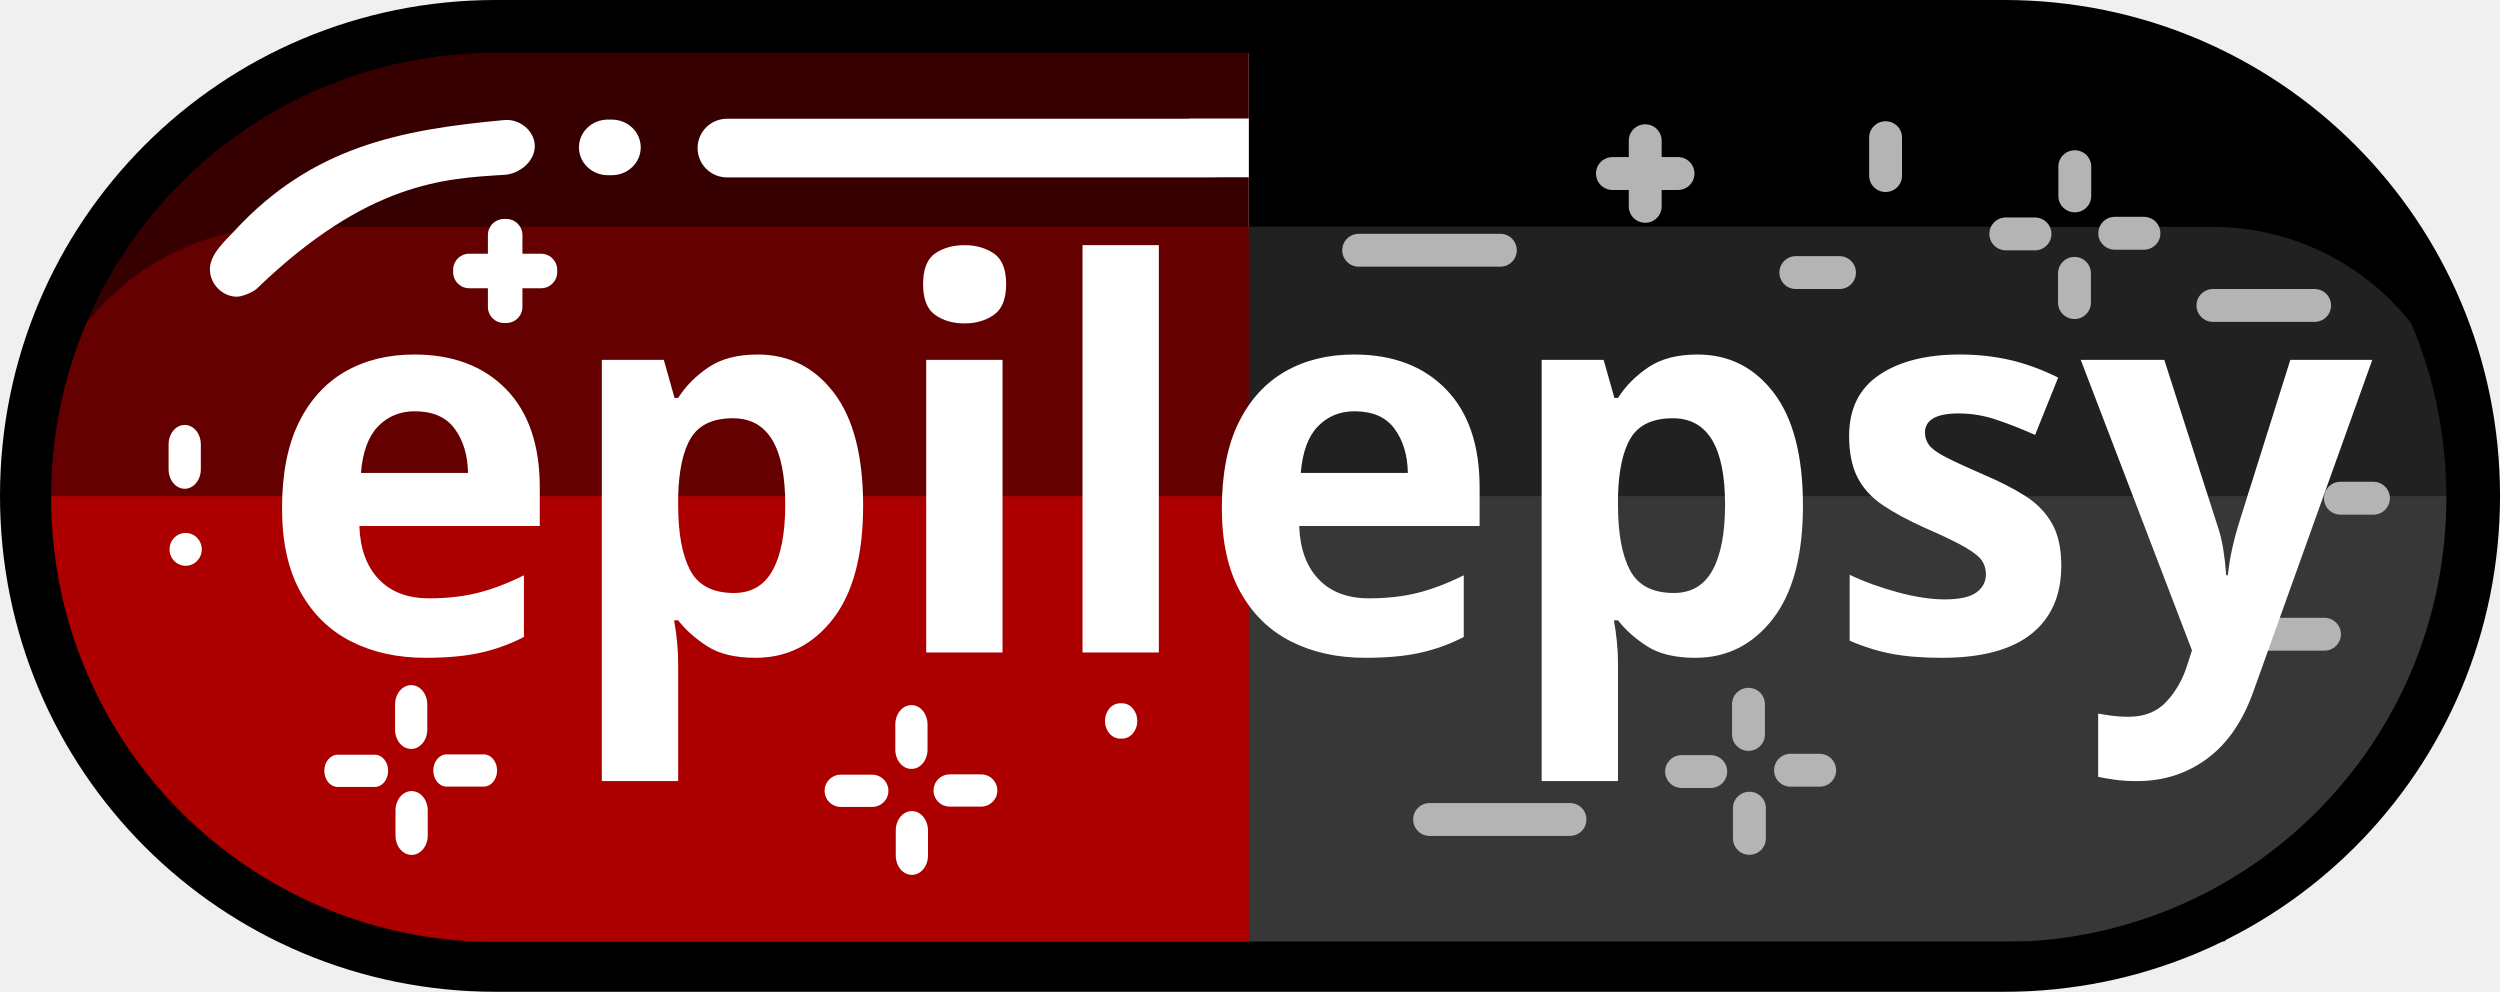
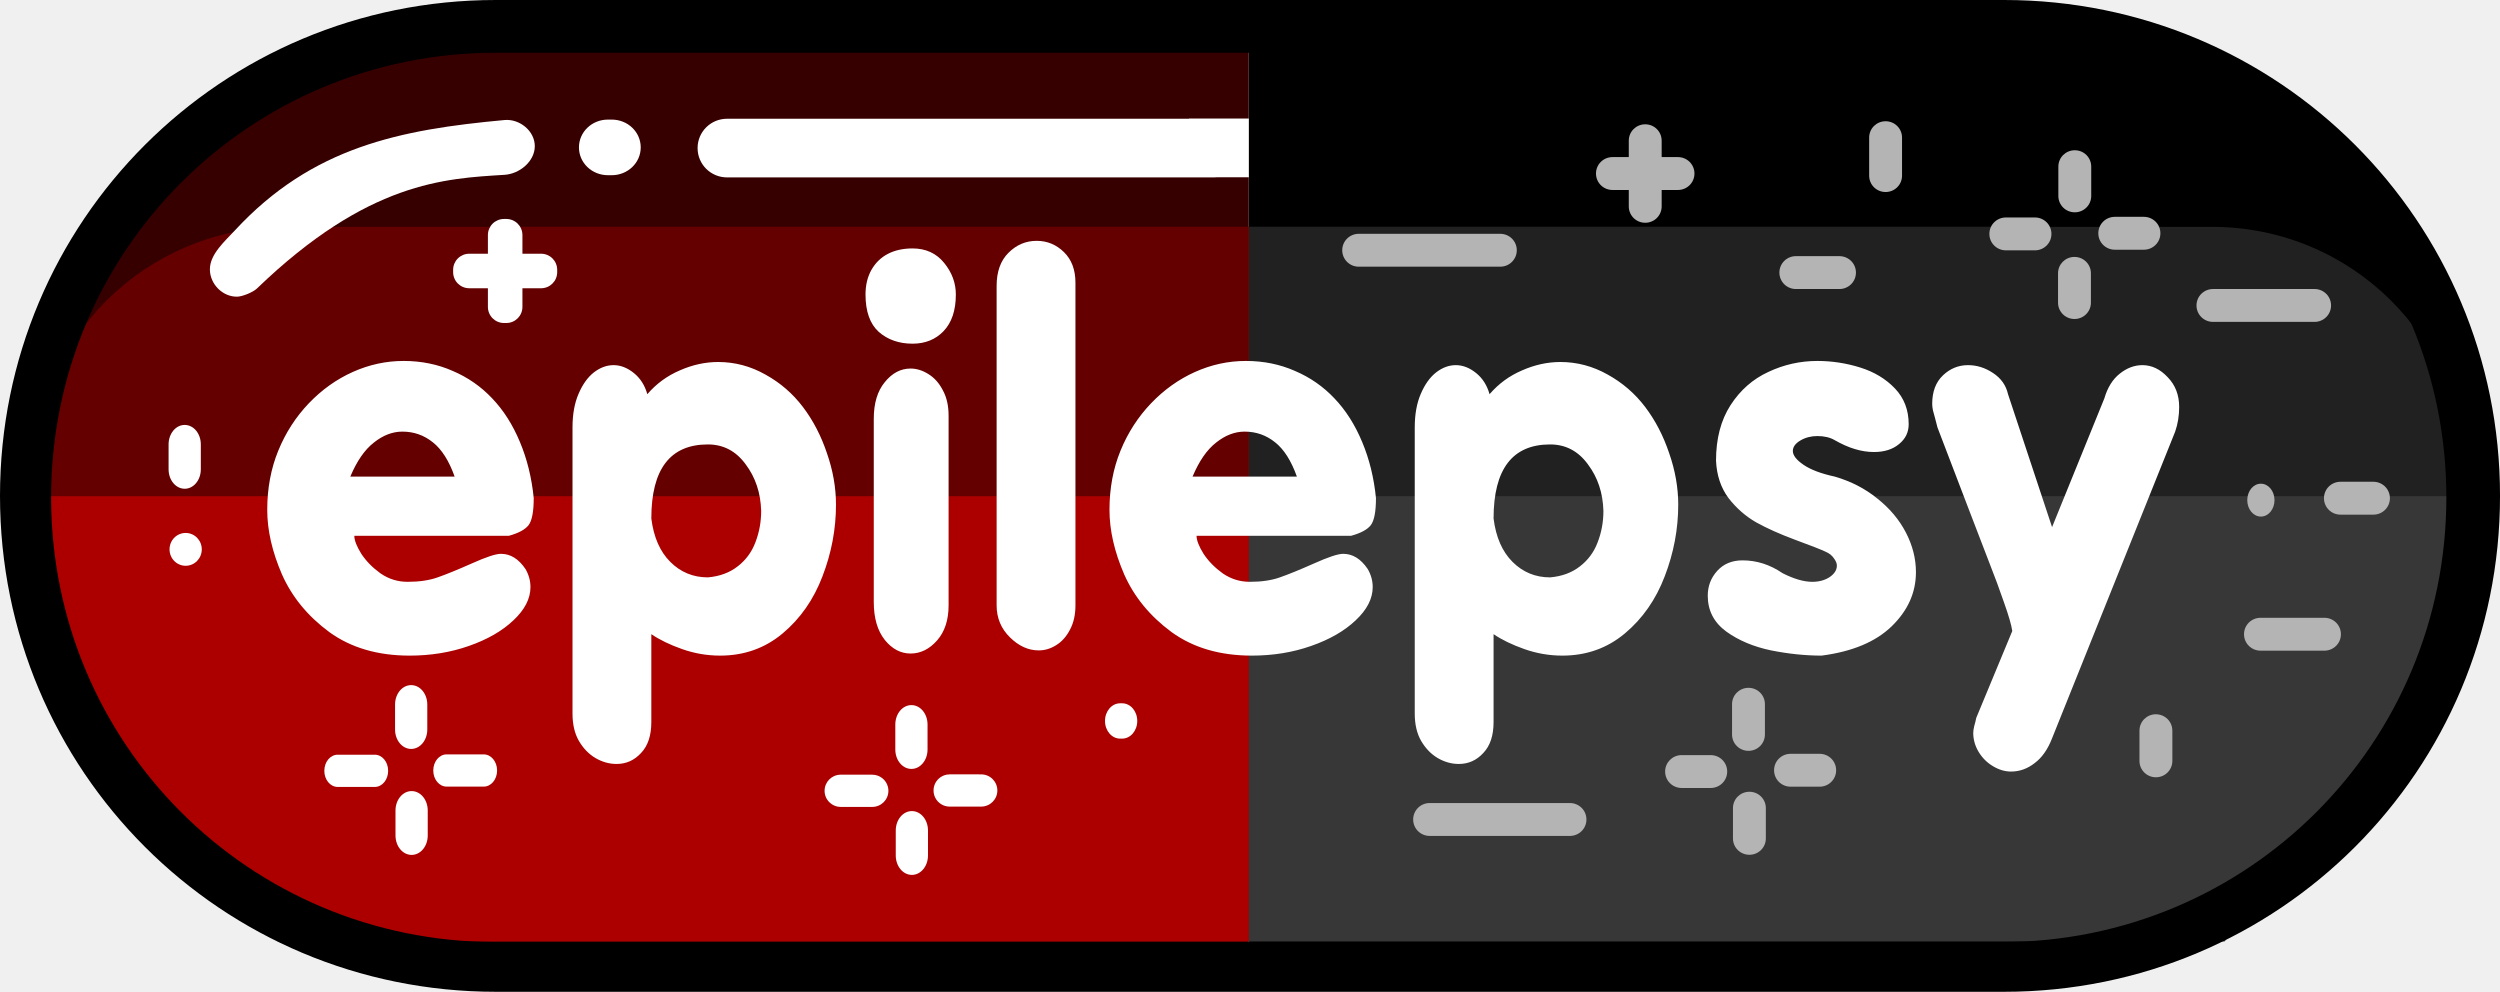
<svg xmlns="http://www.w3.org/2000/svg" width="181.382mm" height="71.957mm" viewBox="0 0 181.382 71.957" version="1.1" id="svg5" xml:space="preserve">
  <defs id="defs2">
    <rect x="118.44" y="388.555" width="671.751" height="204" id="rect5056" />
  </defs>
  <g id="layer2" style="display:inline" transform="translate(-9.77098,-76.0889)">
    <g id="g6946" transform="matrix(1.041111,0,0,1.001604,-1.025535,-0.2070156)" style="display:inline;fill:#d40000">
      <g id="g6969" style="display:inline;fill:#d40000" transform="matrix(-0.9676175,0,0,1,194.4341,0)">
        <path id="path2549" style="display:inline;fill:#000000;fill-opacity:1;stroke-width:0.272" d="m 67.272,145.021 c 0.517,0 1.03,-0.013 1.54,-0.037 H 100.286 V 79.255 H 35.585 v 1.925 c -14.162,3.593 -24.569,16.255 -24.569,31.41 0,15.154 10.407,27.817 24.569,31.41 v 0.985 h 6.689 c 0.511,0.023 1.024,0.037 1.54,0.037 z" />
        <path id="rect8555" style="display:inline;fill:#373737;fill-opacity:1;stroke-width:0.299" d="m 13.796,112.098 v 15.208 l 1.29,-1.126 14.927,18.192 h 70.273 v -32.274 z" />
        <path id="rect6992" style="display:inline;fill:#212121;fill-opacity:1;stroke-width:0.323" d="m 45.592,92.597 v 0.008 h -1.823 -9.654 -3.178 c -10.096,0 -18.223,8.127 -18.223,18.223 0,0.434 0.016,0.864 0.046,1.29 h 3.178 46.009 3.178 c 3.5e-5,-5.1e-4 -3.6e-5,-10e-4 0,-0.002 h 31.983 3.178 V 92.597 H 97.108 48.77 Z" />
        <g id="g9729">
          <path id="rect9724" style="display:inline;fill:#b4b4b4;fill-opacity:1;stroke-width:0.31" d="m -54.423,84.956 c -0.656,0 -1.184,0.528 -1.184,1.184 v 2.759 c 0,0.656 0.528,1.184 1.184,1.184 0.656,0 1.184,-0.528 1.184,-1.184 V 86.14 c 0,-0.656 -0.528,-1.184 -1.184,-1.184 z m -17.312,0.222 c -0.656,0 -1.184,0.528 -1.184,1.184 v 1.191 h -1.171 c -0.66,0 -1.191,0.531 -1.191,1.191 0,0.66 0.531,1.191 1.191,1.191 h 1.171 v 1.191 c 0,0.656 0.528,1.184 1.184,1.184 0.656,0 1.184,-0.528 1.184,-1.184 v -1.191 h 1.171 c 0.66,0 1.191,-0.531 1.191,-1.191 0,-0.66 -0.531,-1.191 -1.191,-1.191 h -1.171 v -1.191 c 0,-0.656 -0.528,-1.184 -1.184,-1.184 z m 30.938,1.879 c -0.656,0 -1.184,0.528 -1.184,1.184 v 2.128 c 0,0.656 0.528,1.184 1.184,1.184 0.656,0 1.184,-0.528 1.184,-1.184 v -2.128 c 0,-0.656 -0.528,-1.184 -1.184,-1.184 z m 2.885,4.823 c -0.66,0 -1.191,0.531 -1.191,1.191 0,0.66 0.531,1.191 1.191,1.191 h 2.089 c 0.66,0 1.191,-0.531 1.191,-1.191 0,-0.66 -0.531,-1.191 -1.191,-1.191 z m -7.846,0.046 c -0.66,0 -1.191,0.531 -1.191,1.191 0,0.66 0.531,1.191 1.191,1.191 h 2.088 c 0.66,0 1.191,-0.531 1.191,-1.191 0,-0.66 -0.531,-1.191 -1.191,-1.191 z m -46.607,1.184 c -0.66,0 -1.191,0.531 -1.191,1.191 0,0.66 0.531,1.191 1.191,1.191 h 10.189 c 0.66,0 1.191,-0.531 1.191,-1.191 0,-0.66 -0.531,-1.191 -1.191,-1.191 z m 31.484,1.618 c -0.66,0 -1.191,0.531 -1.191,1.191 0,0.66 0.531,1.191 1.191,1.191 h 3.131 c 0.66,0 1.191,-0.531 1.191,-1.191 0,-0.66 -0.531,-1.191 -1.191,-1.191 z m 20.03,0.057 c -0.642,0.016 -1.153,0.538 -1.153,1.184 v 2.128 c 0,0.656 0.528,1.184 1.184,1.184 0.656,0 1.184,-0.528 1.184,-1.184 v -2.128 c 0,-0.656 -0.528,-1.184 -1.184,-1.184 -0.01,0 -0.021,-2.56e-4 -0.031,0 z m 10.01,2.324 c -0.66,0 -1.191,0.531 -1.191,1.191 0,0.66 0.531,1.191 1.191,1.191 h 7.309 c 0.66,0 1.191,-0.531 1.191,-1.191 0,-0.66 -0.531,-1.191 -1.191,-1.191 z m 9.18,13.962 c -0.66,0 -1.191,0.531 -1.191,1.191 0,0.66 0.531,1.191 1.191,1.191 h 2.367 c 0.66,0 1.191,-0.531 1.191,-1.191 0,-0.66 -0.531,-1.191 -1.191,-1.191 z m -5.734,0.14 c -0.544,0 -0.981,0.531 -0.981,1.191 0,0.66 0.438,1.191 0.981,1.191 0.544,0 0.981,-0.531 0.981,-1.191 0,-0.66 -0.438,-1.191 -0.981,-1.191 z m -0.023,9.713 c -0.66,0 -1.191,0.531 -1.191,1.191 0,0.66 0.531,1.191 1.191,1.191 h 4.596 c 0.66,0 1.191,-0.531 1.191,-1.191 0,-0.66 -0.531,-1.191 -1.191,-1.191 z m -36.88,5.073 c -0.656,0 -1.184,0.528 -1.184,1.184 v 2.197 c 0,0.656 0.528,1.184 1.184,1.184 0.656,0 1.184,-0.528 1.184,-1.184 v -2.197 c 0,-0.656 -0.528,-1.184 -1.184,-1.184 z m 29.343,1.915 c -0.656,0 -1.184,0.528 -1.184,1.184 v 2.197 c 0,0.656 0.528,1.184 1.184,1.184 0.656,0 1.184,-0.528 1.184,-1.184 V 129.098 c 0,-0.656 -0.528,-1.184 -1.184,-1.184 z m -26.309,2.865 c -0.66,0 -1.191,0.531 -1.191,1.191 0,0.66 0.531,1.191 1.191,1.191 h 2.088 c 0.66,0 1.191,-0.531 1.191,-1.191 0,-0.66 -0.531,-1.191 -1.191,-1.191 z m -7.877,0.094 c -0.645,0.016 -1.16,0.541 -1.16,1.19 0,0.66 0.531,1.191 1.191,1.191 h 2.088 c 0.66,0 1.191,-0.531 1.191,-1.191 0,-0.66 -0.531,-1.19 -1.191,-1.19 h -2.088 c -0.01,0 -0.021,-2.5e-4 -0.031,0 z m 4.909,2.655 c -0.656,0 -1.184,0.528 -1.184,1.184 v 2.197 c 0,0.656 0.528,1.184 1.184,1.184 0.656,0 1.184,-0.528 1.184,-1.184 v -2.197 c 0,-0.656 -0.528,-1.184 -1.184,-1.184 z m -23.024,0.817 c -0.66,0 -1.191,0.531 -1.191,1.191 0,0.66 0.531,1.191 1.191,1.191 h 10.096 c 0.66,0 1.191,-0.531 1.191,-1.191 0,-0.66 -0.531,-1.191 -1.191,-1.191 z" transform="scale(-1,1)" />
        </g>
      </g>
      <g id="g8832" style="display:inline;fill:#d40000" transform="matrix(0.9676175,0,0,1,0.3567282,0)">
        <path id="path8826" style="display:inline;fill:#370000;fill-opacity:1;stroke-width:0.272" d="m 67.272,145.021 c 0.517,0 1.03,-0.013 1.54,-0.037 H 100.286 V 79.255 H 35.585 v 1.925 c -14.162,3.593 -24.569,16.255 -24.569,31.41 0,15.154 10.407,27.817 24.569,31.41 v 0.985 h 6.689 c 0.511,0.023 1.024,0.037 1.54,0.037 z" />
        <path id="path8828" style="display:inline;fill:#ac0000;fill-opacity:1;stroke-width:0.299" d="M 13.796 112.098 L 13.796 127.306 L 15.086 126.18 L 29.727 144.022 A 0.627 0.432 0 0 1 29.744 144.019 A 0.627 0.432 0 0 1 30.36 144.372 L 100.286 144.372 L 100.286 112.098 L 13.796 112.098 z " />
        <path id="path8830" style="display:inline;fill:#650000;fill-opacity:1;stroke-width:0.323" d="m 45.592,92.597 v 0.008 h -1.823 -9.654 -3.178 c -10.096,0 -18.223,8.127 -18.223,18.223 0,0.434 0.016,0.864 0.046,1.29 h 3.178 46.009 3.178 c 3.5e-5,-5.1e-4 -3.6e-5,-10e-4 0,-0.002 h 31.983 3.178 V 92.597 H 97.108 48.77 Z" />
        <g id="g3834" transform="matrix(0.6233481,0,0,0.7560976,57.31471,62.84912)" style="display:inline">
          <path id="rect3832" style="display:inline;fill:#ffffff;stroke-width:0.259" d="m 60.376,28.982 v 0.017 H 8.737 c -1.827,0 -3.298,1.253 -3.298,2.81 0,1.557 1.471,2.81 3.298,2.81 H 63.185 c 0.114,0 0.226,-0.005 0.338,-0.014 h 3.542 v -5.623 z m -64.959,0.098 c -1.796,0 -3.241,1.188 -3.241,2.664 0,1.476 1.445,2.664 3.241,2.664 h 0.424 c 1.796,0 3.241,-1.188 3.241,-2.664 0,-1.476 -1.445,-2.664 -3.241,-2.664 z m -11.618,9.52 c -0.998,0 -1.802,0.689 -1.802,1.544 v 1.786 h -2.084 c -0.998,0 -1.802,0.689 -1.802,1.544 v 0.22 c 0,0.855 0.804,1.544 1.802,1.544 h 2.084 v 1.786 c 0,0.855 0.804,1.544 1.802,1.544 h 0.256 c 0.998,0 1.802,-0.689 1.802,-1.544 v -1.786 h 2.084 c 0.998,0 1.802,-0.689 1.802,-1.544 v -0.22 c 0,-0.855 -0.804,-1.544 -1.802,-1.544 h -2.084 v -1.786 c 0,-0.855 -0.804,-1.544 -1.802,-1.544 z m -35.698,19.733 c -0.998,0 -1.802,0.831 -1.802,1.862 v 2.39 c 0,1.032 0.804,1.862 1.802,1.862 0.998,0 1.801,-0.831 1.801,-1.862 v -2.39 c 0,-1.032 -0.803,-1.862 -1.801,-1.862 z m 0.106,10.348 c -0.998,0 -1.802,0.702 -1.802,1.573 0,0.871 0.804,1.572 1.802,1.572 0.998,0 1.802,-0.701 1.802,-1.572 0,-0.871 -0.804,-1.573 -1.802,-1.573 z m 25.212,14.578 c -0.998,0 -1.802,0.831 -1.802,1.862 v 2.39 c 0,1.032 0.804,1.862 1.802,1.862 0.998,0 1.802,-0.831 1.802,-1.862 v -2.39 c 0,-1.032 -0.804,-1.862 -1.802,-1.862 z m 79.26,1.742 c -0.938,0 -1.692,0.755 -1.692,1.692 0,0.938 0.755,1.692 1.692,1.692 h 0.221 c 0.938,0 1.692,-0.755 1.692,-1.692 0,-0.938 -0.755,-1.692 -1.692,-1.692 z m -23.333,0.173 c -0.998,0 -1.802,0.831 -1.802,1.862 v 2.39 c 0,1.032 0.804,1.862 1.802,1.862 0.998,0 1.801,-0.831 1.801,-1.862 v -2.39 c 0,-1.032 -0.803,-1.862 -1.801,-1.862 z m -51.962,4.721 c -0.828,0 -1.494,0.688 -1.494,1.544 0,0.855 0.666,1.544 1.494,1.544 h 4.147 c 0.828,0 1.494,-0.689 1.494,-1.544 0,-0.855 -0.666,-1.544 -1.494,-1.544 z m -12.18,0.031 c -0.828,0 -1.494,0.689 -1.494,1.544 0,0.855 0.666,1.544 1.494,1.544 h 4.147 c 0.828,0 1.494,-0.688 1.494,-1.544 0,-0.855 -0.666,-1.544 -1.494,-1.544 z m 68.425,1.883 c -0.11,0 -0.217,0.009 -0.322,0.025 -0.015,0.002 -0.029,0.004 -0.044,0.007 -0.133,0.023 -0.261,0.059 -0.381,0.105 -0.013,0.005 -0.027,0.01 -0.04,0.016 -0.608,0.249 -1.025,0.777 -1.025,1.392 0,0.307 0.104,0.593 0.284,0.833 0.008,0.01 0.016,0.021 0.024,0.031 0.187,0.236 0.449,0.426 0.756,0.544 0.013,0.005 0.027,0.01 0.041,0.015 0.122,0.044 0.25,0.077 0.385,0.097 0.015,0.002 0.03,0.004 0.045,0.006 0.06,0.008 0.121,0.013 0.183,0.016 0.015,6.65e-4 0.031,0.001 0.046,0.001 0.016,3.34e-4 0.031,6.82e-4 0.047,6.82e-4 h 3.511 c 1.004,0 1.812,-0.689 1.812,-1.544 0,-0.855 -0.808,-1.544 -1.812,-1.544 z m -12.227,0.031 c -0.982,0.021 -1.765,0.701 -1.765,1.544 0,0.855 0.808,1.544 1.812,1.544 h 3.511 c 1.004,0 1.812,-0.689 1.812,-1.544 0,-0.134 -0.02,-0.263 -0.057,-0.386 -0.2,-0.667 -0.908,-1.157 -1.755,-1.157 h -3.511 c -0.016,0 -0.031,-3.34e-4 -0.047,0 z m -47.933,1.572 c -0.998,0 -1.802,0.831 -1.802,1.862 v 2.39 c 0,1.032 0.804,1.862 1.802,1.862 0.998,0 1.802,-0.831 1.802,-1.862 v -2.39 c 0,-1.032 -0.804,-1.862 -1.802,-1.862 z m 55.927,1.915 c -0.998,0 -1.802,0.831 -1.802,1.862 v 2.39 c 0,1.032 0.804,1.862 1.802,1.862 0.998,0 1.801,-0.831 1.801,-1.862 v -2.39 c 0,-1.032 -0.803,-1.862 -1.801,-1.862 z" transform="matrix(1.033466,0,0,1,-0.3686665,0)" />
          <path id="rect4974" style="display:inline;fill:#ffffff;stroke-width:0.237" d="m 26.8,92.819 c 5.633,-6.097 12.036,-7.326 19.574,-8.021 1.097,-0.101 2.198,0.793 2.198,1.894 0,1.101 -1.099,2.013 -2.198,2.081 -4.309,0.269 -9.9,0.482 -17.967,8.253 -0.268,0.259 -1.031,0.576 -1.42,0.587 -1.033,0.027 -1.988,-0.887 -1.988,-1.988 0,-1.101 1.111,-2.06 1.801,-2.806 z" transform="matrix(1.59246,0,0,1.320463,-90.90487,-82.84967)" />
        </g>
      </g>
-       <text xml:space="preserve" transform="matrix(0.267838,0,0,0.2911696,-3.304552,-24.68024)" id="text5054" style="font-style:normal;font-variant:normal;font-weight:bold;font-stretch:normal;font-size:133.333px;font-family:ESF-Rounded;-inkscape-font-specification:'ESF-Rounded Bold';white-space:pre;shape-inside:url(#rect5056);display:inline;fill:#ffffff">
-         <tspan x="118.439" y="508.699" id="tspan2285">epilepsy</tspan>
-       </text>
+       <path id="path10212" d="M 320.782 406.29 C 317.961 406.29 315.508 407.288 313.425 409.285 C 311.385 411.238 310.365 413.973 310.365 417.489 L 310.365 496.98 C 310.365 500.105 311.516 502.752 313.816 504.922 C 316.116 507.092 318.612 508.179 321.303 508.179 C 322.909 508.179 324.428 507.744 325.86 506.876 C 327.336 506.008 328.531 504.728 329.442 503.035 C 330.397 501.342 330.873 499.324 330.873 496.98 L 330.873 416.707 C 330.873 413.496 329.875 410.956 327.878 409.09 C 325.882 407.223 323.517 406.29 320.782 406.29 z M 288.49 408.179 C 286.016 408.179 283.87 408.634 282.047 409.545 C 280.224 410.457 278.791 411.802 277.749 413.582 C 276.751 415.318 276.252 417.336 276.252 419.636 C 276.252 423.846 277.402 426.95 279.702 428.946 C 282.046 430.899 284.975 431.875 288.49 431.875 C 291.789 431.875 294.481 430.835 296.565 428.751 C 298.691 426.625 299.754 423.586 299.754 419.636 C 299.754 416.772 298.734 414.146 296.694 411.758 C 294.654 409.371 291.919 408.179 288.49 408.179 z M 156.07 436.172 C 151.512 436.172 147.106 437.085 142.853 438.908 C 138.599 440.731 134.781 443.335 131.396 446.721 C 128.011 450.106 125.363 454.034 123.453 458.504 C 121.544 462.975 120.588 467.878 120.588 473.217 C 120.588 478.295 121.869 483.655 124.43 489.297 C 127.034 494.896 131.134 499.672 136.733 503.621 C 142.376 507.528 149.342 509.479 157.632 509.479 C 163.144 509.479 168.287 508.677 173.062 507.071 C 177.879 505.465 181.742 503.338 184.65 500.691 C 187.601 498.043 189.077 495.287 189.077 492.423 C 189.077 490.86 188.644 489.363 187.776 487.931 C 185.997 485.413 183.869 484.155 181.395 484.155 C 180.05 484.155 177.51 484.957 173.777 486.563 C 170.088 488.125 167.138 489.277 164.924 490.015 C 162.754 490.752 160.149 491.12 157.111 491.12 C 154.55 491.12 152.207 490.425 150.08 489.036 C 147.997 487.604 146.326 485.978 145.067 484.155 C 143.852 482.288 143.244 480.791 143.244 479.663 L 183.478 479.663 C 185.952 479.012 187.645 478.143 188.556 477.058 C 189.468 475.93 189.924 473.673 189.924 470.287 C 189.403 465.253 188.21 460.608 186.344 456.355 C 184.477 452.058 182.067 448.433 179.116 445.482 C 176.208 442.531 172.78 440.254 168.831 438.648 C 164.925 436.998 160.67 436.172 156.07 436.172 z M 375.209 436.172 C 370.652 436.172 366.247 437.085 361.994 438.908 C 357.74 440.731 353.921 443.335 350.536 446.721 C 347.15 450.106 344.502 454.034 342.593 458.504 C 340.683 462.975 339.728 467.878 339.728 473.217 C 339.728 478.295 341.009 483.655 343.569 489.297 C 346.173 494.896 350.276 499.672 355.875 503.621 C 361.517 507.528 368.481 509.479 376.771 509.479 C 382.283 509.479 387.427 508.677 392.201 507.071 C 397.019 505.465 400.883 503.338 403.791 500.691 C 406.742 498.043 408.216 495.287 408.216 492.423 C 408.216 490.86 407.784 489.363 406.916 487.931 C 405.136 485.413 403.009 484.155 400.535 484.155 C 399.189 484.155 396.651 484.957 392.918 486.563 C 389.229 488.125 386.277 489.277 384.064 490.015 C 381.894 490.752 379.289 491.12 376.251 491.12 C 373.69 491.12 371.346 490.425 369.219 489.036 C 367.136 487.604 365.465 485.978 364.207 484.155 C 362.991 482.288 362.385 480.791 362.385 479.663 L 402.618 479.663 C 405.092 479.012 406.784 478.143 407.696 477.058 C 408.607 475.93 409.063 473.673 409.063 470.287 C 408.543 465.253 407.349 460.608 405.483 456.355 C 403.617 452.058 401.209 448.433 398.257 445.482 C 395.349 442.531 391.92 440.254 387.97 438.648 C 384.064 436.998 379.81 436.172 375.209 436.172 z M 523.906 436.172 C 519.436 436.172 515.184 437.085 511.147 438.908 C 507.111 440.688 503.833 443.443 501.316 447.176 C 498.798 450.909 497.541 455.509 497.541 460.978 C 497.714 464.623 498.799 467.727 500.795 470.287 C 502.835 472.805 505.245 474.823 508.023 476.342 C 510.8 477.818 514.207 479.272 518.243 480.705 C 522.323 482.137 524.928 483.113 526.056 483.634 C 527.011 484.024 527.727 484.566 528.204 485.26 C 528.725 485.911 528.986 486.52 528.986 487.084 C 528.986 488.169 528.356 489.124 527.098 489.949 C 525.839 490.73 524.342 491.12 522.605 491.12 C 520.392 491.12 517.809 490.405 514.857 488.973 C 511.602 486.846 508.13 485.781 504.44 485.781 C 501.706 485.781 499.514 486.65 497.865 488.386 C 496.216 490.122 495.391 492.185 495.391 494.572 C 495.391 498.261 496.998 501.233 500.209 503.49 C 503.421 505.704 507.305 507.267 511.862 508.179 C 516.42 509.047 520.805 509.479 525.015 509.479 C 533.001 508.481 539.076 506.051 543.243 502.188 C 547.453 498.282 549.558 493.79 549.558 488.712 C 549.558 485.37 548.691 482.093 546.955 478.881 C 545.219 475.67 542.744 472.847 539.533 470.417 C 536.364 467.943 532.675 466.12 528.465 464.949 C 524.906 464.211 522.192 463.235 520.326 462.02 C 518.46 460.804 517.528 459.653 517.528 458.568 C 517.528 457.57 518.179 456.703 519.481 455.965 C 520.783 455.227 522.257 454.857 523.906 454.857 C 525.729 454.857 527.25 455.205 528.465 455.899 C 532.024 457.852 535.409 458.828 538.621 458.828 C 541.312 458.828 543.482 458.178 545.131 456.876 C 546.824 455.574 547.67 453.925 547.67 451.928 C 547.67 448.369 546.477 445.396 544.09 443.008 C 541.702 440.621 538.686 438.886 535.04 437.801 C 531.395 436.716 527.682 436.172 523.906 436.172 z M 237.905 436.433 C 234.563 436.433 231.243 437.128 227.944 438.517 C 224.646 439.862 221.824 441.838 219.481 444.442 C 218.83 442.228 217.658 440.469 215.965 439.167 C 214.272 437.865 212.514 437.214 210.691 437.214 C 208.911 437.214 207.198 437.822 205.548 439.037 C 203.942 440.253 202.619 442.033 201.577 444.376 C 200.535 446.677 200.015 449.455 200.015 452.71 L 200.015 523.868 C 200.015 526.559 200.557 528.815 201.642 530.638 C 202.77 532.505 204.203 533.937 205.939 534.935 C 207.719 535.933 209.563 536.432 211.473 536.432 C 213.99 536.432 216.117 535.521 217.854 533.698 C 219.633 531.919 220.522 529.359 220.522 526.017 L 220.522 504.142 C 222.649 505.531 225.318 506.768 228.53 507.853 C 231.742 508.938 235.041 509.479 238.426 509.479 C 244.676 509.479 250.102 507.635 254.703 503.946 C 259.303 500.256 262.752 495.527 265.053 489.754 C 267.397 483.938 268.57 477.99 268.57 471.914 C 268.57 467.704 267.788 463.451 266.226 459.154 C 264.707 454.814 262.623 450.973 259.975 447.631 C 257.327 444.289 254.073 441.598 250.21 439.558 C 246.348 437.475 242.245 436.433 237.905 436.433 z M 457.045 436.433 C 453.703 436.433 450.382 437.128 447.084 438.517 C 443.785 439.862 440.964 441.838 438.62 444.442 C 437.969 442.228 436.797 440.469 435.105 439.167 C 433.412 437.865 431.655 437.214 429.832 437.214 C 428.053 437.214 426.339 437.822 424.69 439.037 C 423.084 440.253 421.76 442.033 420.718 444.376 C 419.677 446.677 419.154 449.455 419.154 452.71 L 419.154 523.868 C 419.154 526.559 419.698 528.815 420.783 530.638 C 421.912 532.505 423.343 533.937 425.079 534.935 C 426.858 535.933 428.703 536.432 430.612 536.432 C 433.13 536.432 435.257 535.521 436.993 533.698 C 438.773 531.919 439.663 529.359 439.663 526.017 L 439.663 504.142 C 441.79 505.531 444.459 506.768 447.671 507.853 C 450.883 508.938 454.18 509.479 457.565 509.479 C 463.815 509.479 469.241 507.635 473.842 503.946 C 478.443 500.256 481.894 495.527 484.194 489.754 C 486.538 483.938 487.71 477.99 487.71 471.914 C 487.71 467.704 486.928 463.451 485.365 459.154 C 483.846 454.814 481.764 450.973 479.116 447.631 C 476.469 444.289 473.213 441.598 469.35 439.558 C 465.487 437.475 461.385 436.433 457.045 436.433 z M 563.1 437.214 C 560.626 437.214 558.456 438.061 556.589 439.753 C 554.723 441.446 553.789 443.812 553.789 446.85 C 553.789 447.327 553.856 447.871 553.986 448.478 C 554.159 449.086 554.333 449.692 554.506 450.3 C 554.68 450.864 554.897 451.668 555.157 452.71 C 558.022 459.915 560.712 466.642 563.23 472.892 C 565.747 479.142 567.613 483.785 568.828 486.823 C 570.087 489.861 571.303 493.009 572.475 496.264 C 573.69 499.519 574.406 501.885 574.623 503.361 L 565.248 524.975 C 565.117 525.626 564.944 526.299 564.727 526.993 C 564.553 527.688 564.467 528.251 564.467 528.686 C 564.467 530.335 564.922 531.897 565.833 533.372 C 566.788 534.891 568.026 536.085 569.545 536.953 C 571.108 537.865 572.691 538.321 574.297 538.321 C 576.51 538.321 578.552 537.626 580.418 536.238 C 582.328 534.892 583.847 532.831 584.975 530.053 L 617.006 453.752 C 617.7 451.842 618.047 449.802 618.047 447.631 C 618.047 444.637 617.049 442.162 615.052 440.209 C 613.099 438.212 610.908 437.214 608.477 437.214 C 606.394 437.214 604.419 437.931 602.553 439.363 C 600.73 440.752 599.406 442.791 598.581 445.482 L 584.975 477.513 L 573.517 444.442 C 572.996 442.228 571.693 440.469 569.61 439.167 C 567.57 437.865 565.4 437.214 563.1 437.214 z M 287.97 438.061 C 285.409 438.061 283.174 439.189 281.265 441.446 C 279.355 443.659 278.4 446.698 278.4 450.56 L 278.4 496.133 C 278.4 500.126 279.355 503.274 281.265 505.574 C 283.174 507.831 285.409 508.958 287.97 508.958 C 290.574 508.958 292.874 507.873 294.871 505.703 C 296.867 503.533 297.866 500.626 297.866 496.98 L 297.866 449.779 C 297.866 447.305 297.366 445.2 296.368 443.464 C 295.413 441.684 294.156 440.339 292.593 439.427 C 291.074 438.516 289.532 438.061 287.97 438.061 z M 155.743 453.752 C 158.738 453.752 161.386 454.641 163.686 456.42 C 165.987 458.156 167.876 460.999 169.352 464.949 L 142.202 464.949 C 143.895 461.086 145.934 458.265 148.321 456.486 C 150.709 454.663 153.183 453.752 155.743 453.752 z M 374.885 453.752 C 377.88 453.752 380.527 454.641 382.828 456.42 C 385.128 458.156 387.015 460.999 388.491 464.949 L 361.343 464.949 C 363.036 461.086 365.076 458.265 367.463 456.486 C 369.85 454.663 372.324 453.752 374.885 453.752 z M 235.237 456.941 C 239.273 456.941 242.549 458.59 245.066 461.888 C 247.627 465.144 248.972 469.007 249.102 473.477 C 249.102 476.211 248.603 478.816 247.605 481.289 C 246.65 483.72 245.11 485.716 242.983 487.279 C 240.9 488.841 238.318 489.754 235.237 490.015 C 231.417 490.015 228.161 488.734 225.47 486.173 C 222.779 483.612 221.13 480.01 220.522 475.366 C 220.522 463.083 225.428 456.941 235.237 456.941 z M 454.376 456.941 C 458.412 456.941 461.69 458.59 464.207 461.888 C 466.768 465.144 468.113 469.007 468.244 473.477 C 468.244 476.211 467.744 478.816 466.746 481.289 C 465.791 483.72 464.251 485.716 462.124 487.279 C 460.041 488.841 457.458 489.754 454.376 490.015 C 450.557 490.015 447.301 488.734 444.61 486.173 C 441.919 483.612 440.271 480.01 439.663 475.366 C 439.663 463.083 444.567 456.941 454.376 456.941 z " style="display:inline;fill:#ffffff;font-weight:bold;font-size:133.333px;font-family:ESF-Rounded;-inkscape-font-specification:'ESF-Rounded Bold';white-space:pre;shape-inside:url(#rect5056)" transform="matrix(0.267838,0,0,0.2911696,-3.304552,-24.68025)" />
    </g>
    <path id="rect2485" style="display:inline;fill:#000000;stroke-width:0.261" d="m 45.749,76.089 c -19.932,0 -35.978,16.046 -35.978,35.978 0,19.932 16.046,35.979 35.978,35.979 H 155.175 c 19.932,0 35.979,-16.047 35.979,-35.979 0,-19.932 -16.047,-35.978 -35.979,-35.978 z m -0.01,3.828 H 155.002 c 17.872,0 32.259,14.388 32.259,32.26 0,17.872 -14.387,32.26 -32.259,32.26 H 45.739 c -17.872,0 -32.26,-14.388 -32.26,-32.26 0,-17.872 14.388,-32.26 32.26,-32.26 z" />
  </g>
</svg>
